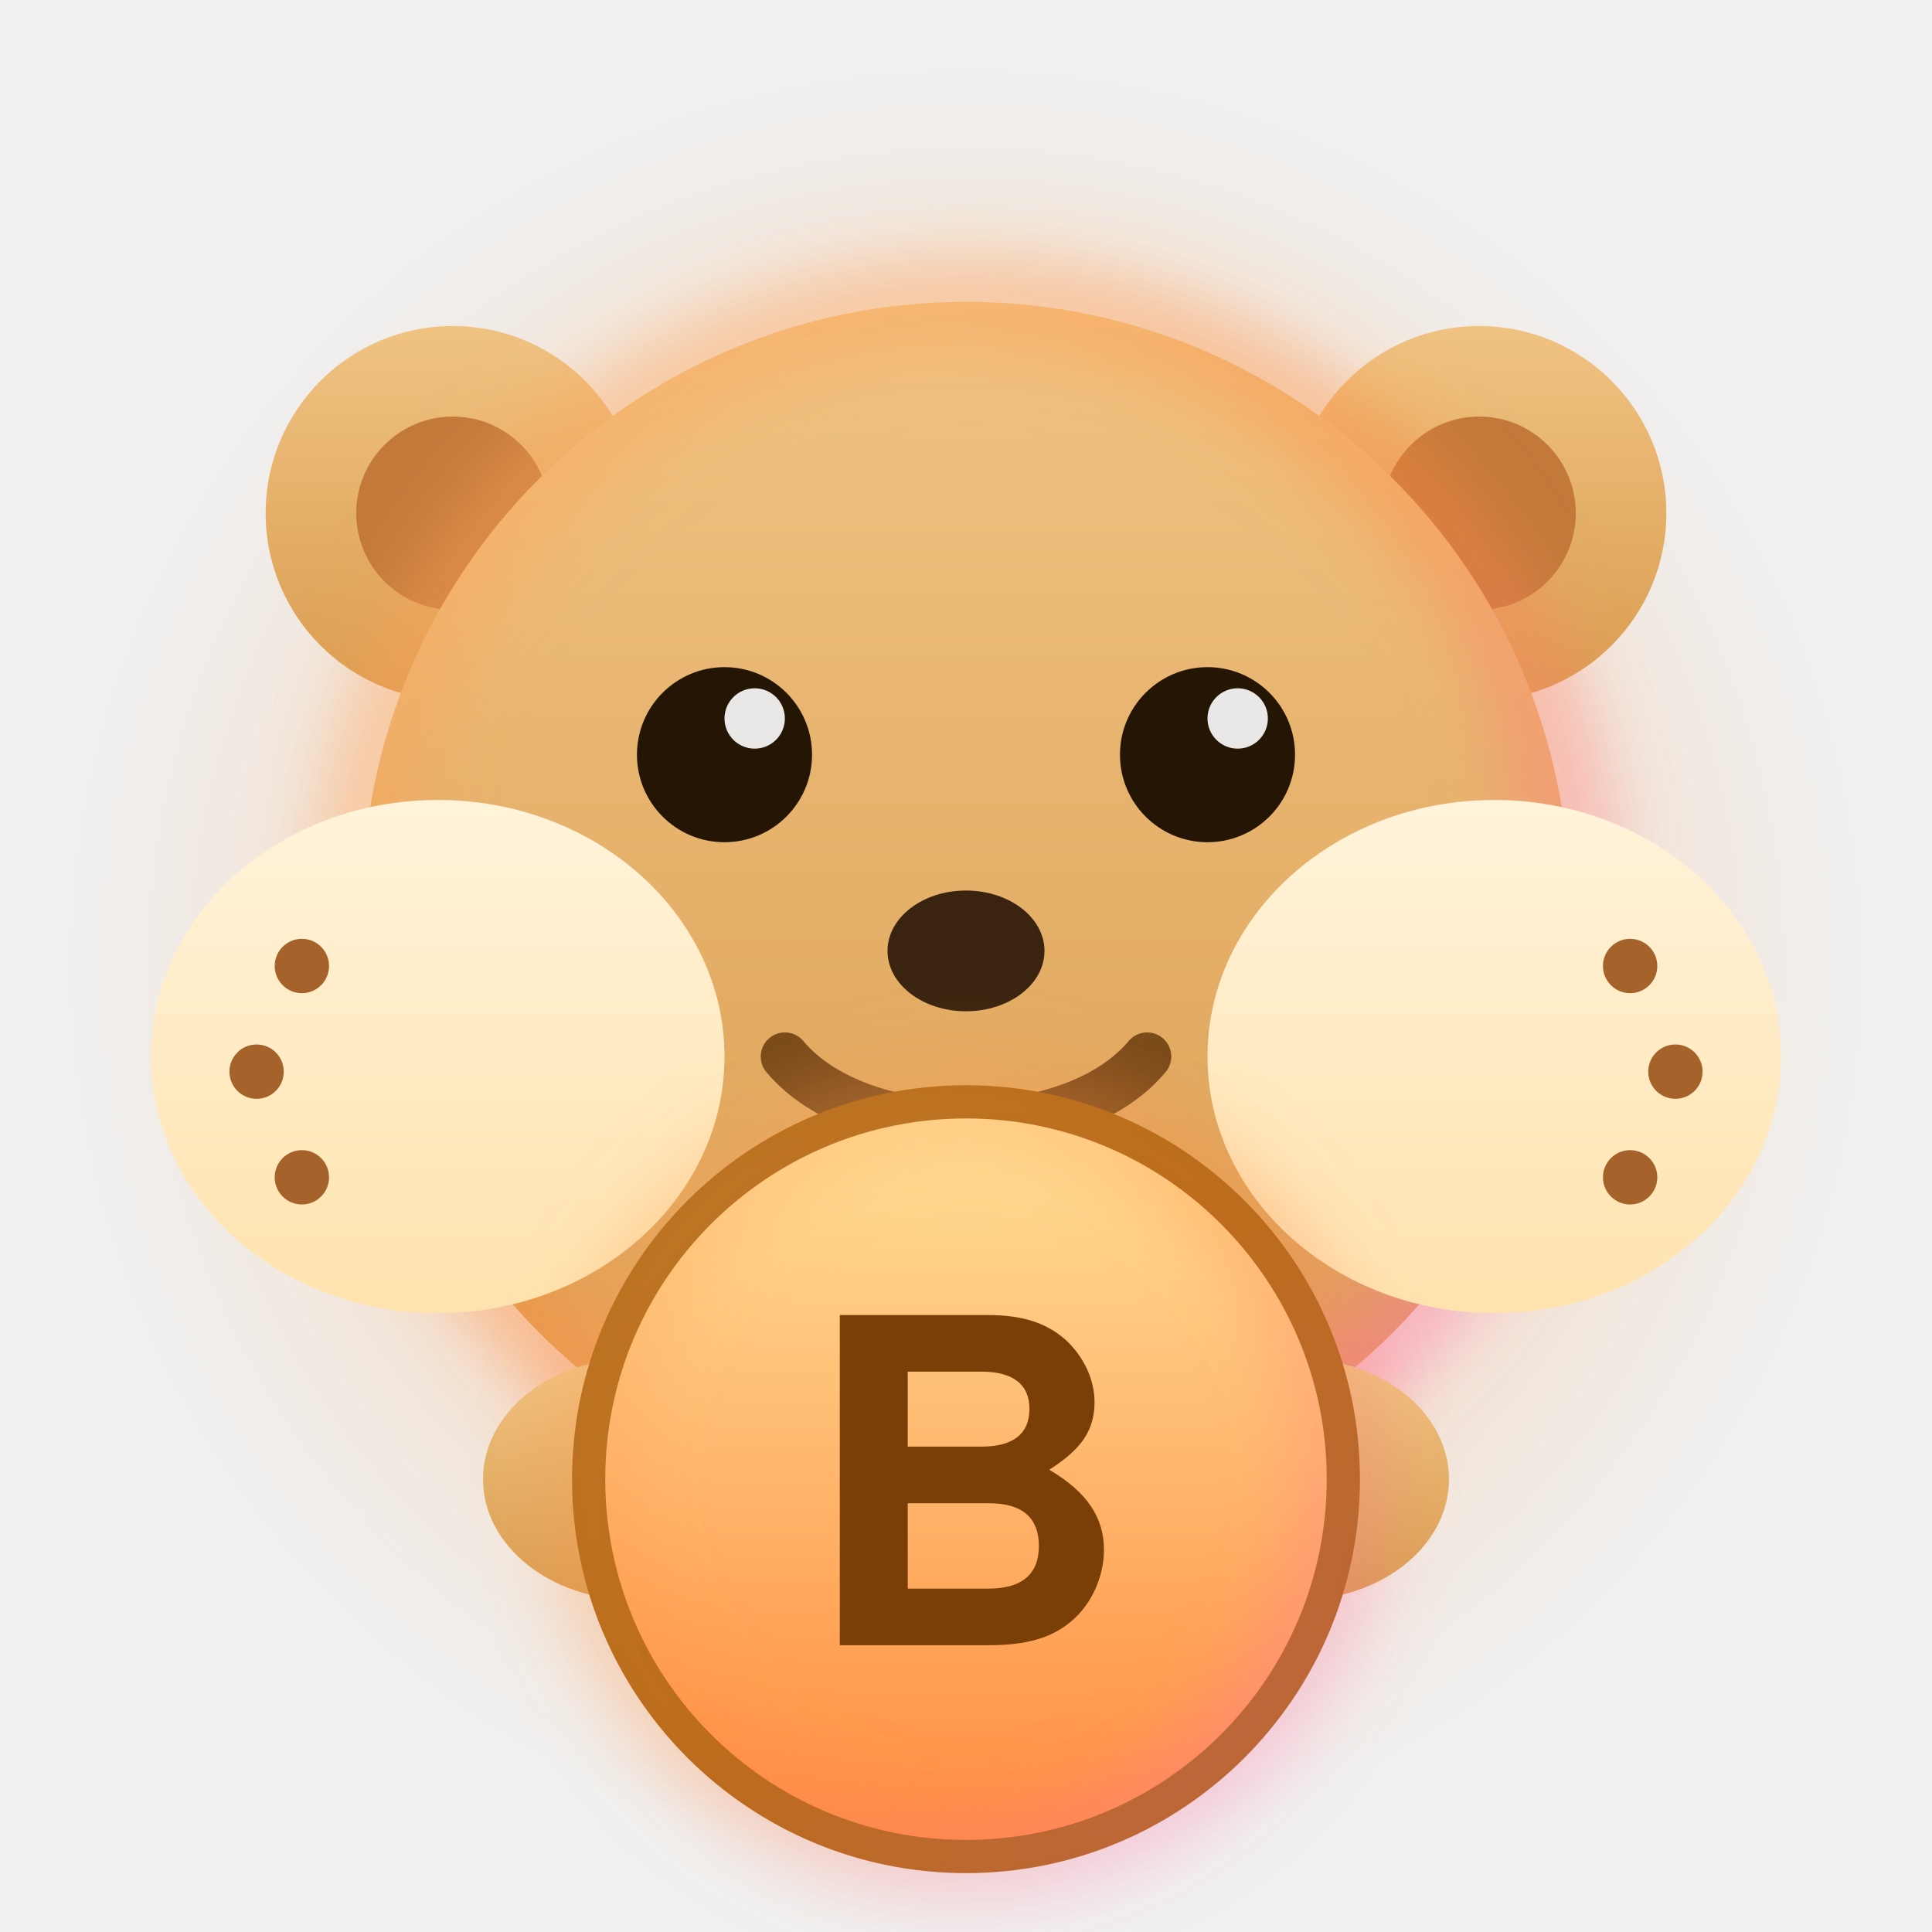
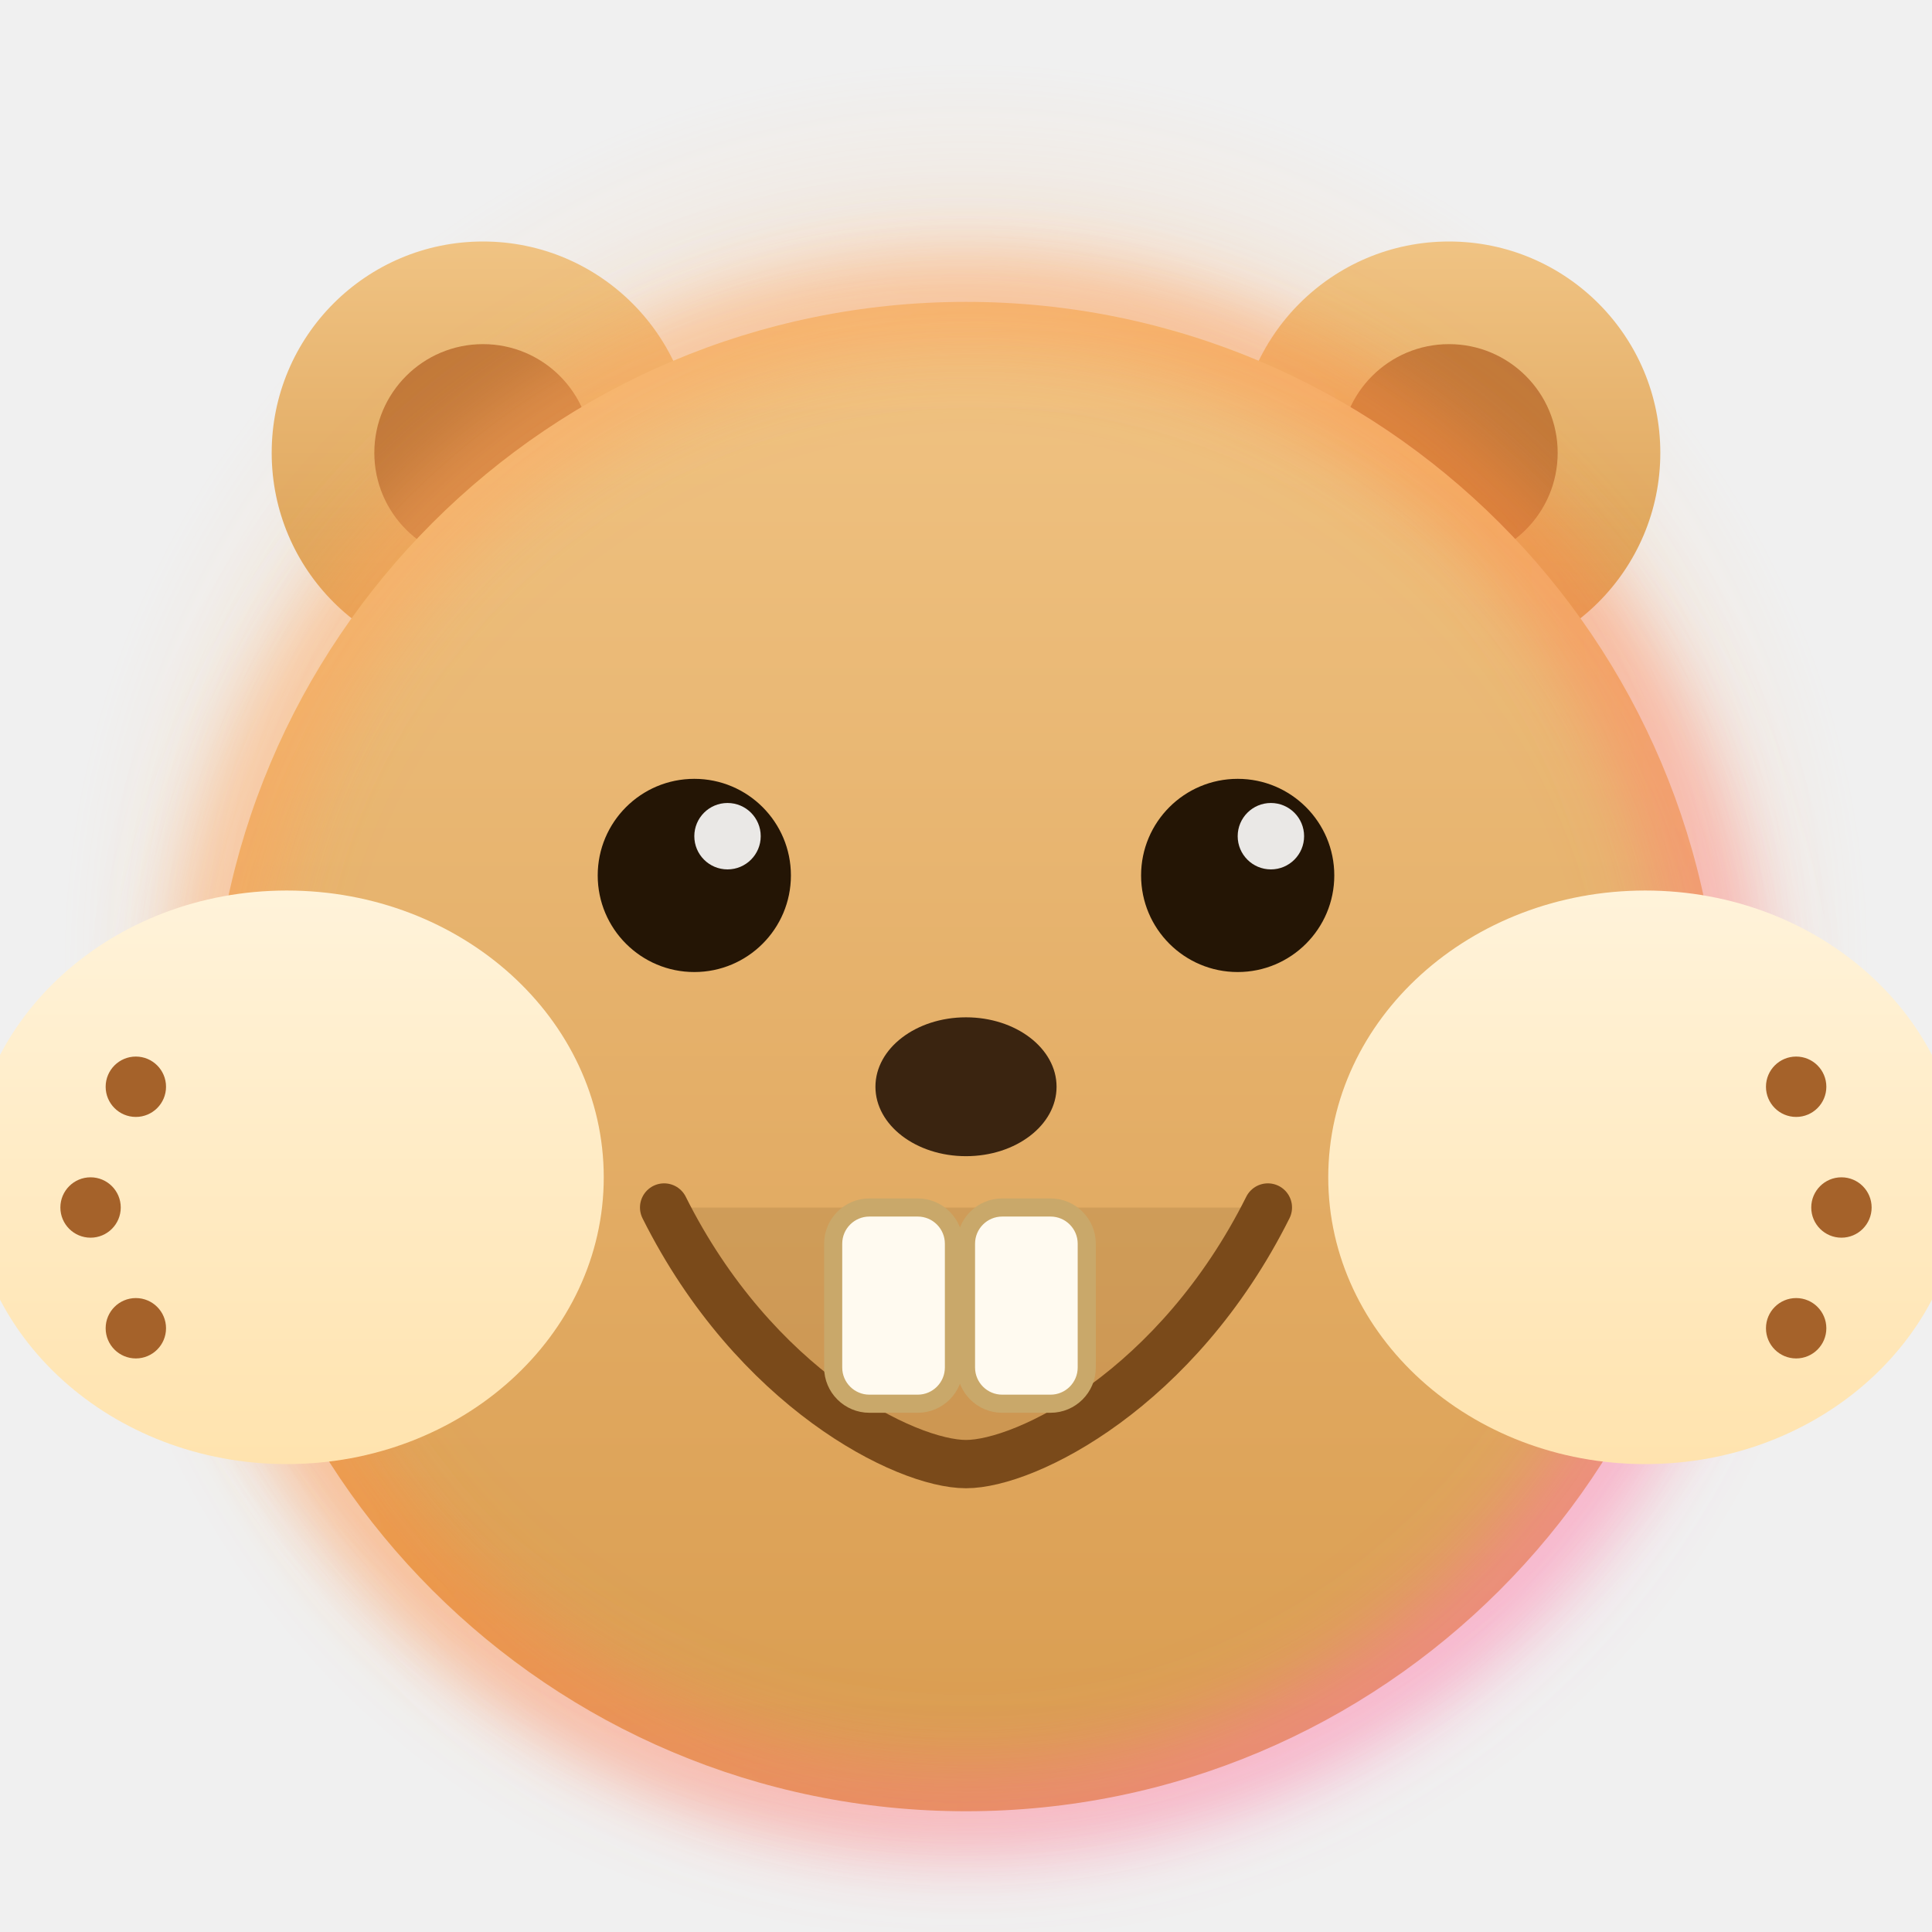
<svg xmlns="http://www.w3.org/2000/svg" viewBox="0 0 64 64" role="img" aria-label="Billions Earn">
  <defs>
    <linearGradient id="fur" x1="0" y1="0" x2="0" y2="1">
      <stop offset="0" stop-color="#f0c383" />
      <stop offset="1" stop-color="#d99c4f" />
    </linearGradient>
    <linearGradient id="cheek" x1="0" y1="0" x2="0" y2="1">
      <stop offset="0" stop-color="#fff3da" />
      <stop offset="1" stop-color="#ffe3ae" />
-     </linearGradient>
-     <linearGradient id="coin" x1="0" y1="0" x2="0" y2="1">
-       <stop offset="0" stop-color="#ffe19a" />
-       <stop offset="1" stop-color="#ff8a3d" />
    </linearGradient>
    <radialGradient id="glow" cx="0.5" cy="0.5" r="0.5">
      <stop offset="0" stop-color="#ffb066" stop-opacity="0.6" />
      <stop offset="1" stop-color="#ffb066" stop-opacity="0" />
    </radialGradient>
    <linearGradient id="neon" x1="0" y1="0" x2="1" y2="1">
      <stop offset="0" stop-color="#ffb066" />
      <stop offset="0.5" stop-color="#ff8a3d" />
      <stop offset="1" stop-color="#ff6bd6" />
    </linearGradient>
    <filter id="neonBlur" x="-50%" y="-50%" width="200%" height="200%">
      <feGaussianBlur stdDeviation="1.4" />
    </filter>
  </defs>
  <circle cx="32" cy="32" r="30" fill="url(#glow)" />
-   <circle cx="15" cy="17" r="6.2" fill="url(#fur)" />
-   <circle cx="15" cy="17" r="3.2" fill="#c2793a" />
-   <circle cx="49" cy="17" r="6.2" fill="url(#fur)" />
-   <circle cx="49" cy="17" r="3.2" fill="#c2793a" />
-   <circle cx="32" cy="30" r="20" fill="url(#fur)" />
-   <circle cx="32" cy="30" r="20" fill="none" stroke="url(#neon)" stroke-width="1.6" filter="url(#neonBlur)" opacity="0.85" />
-   <ellipse cx="14.5" cy="35" rx="9.5" ry="8.5" fill="url(#cheek)" />
-   <ellipse cx="49.5" cy="35" rx="9.5" ry="8.5" fill="url(#cheek)" />
-   <circle cx="10" cy="32" r="0.9" fill="#a5622a" />
-   <circle cx="8.5" cy="35.5" r="0.9" fill="#a5622a" />
-   <circle cx="10" cy="39" r="0.9" fill="#a5622a" />
-   <circle cx="54" cy="32" r="0.9" fill="#a5622a" />
-   <circle cx="55.5" cy="35.5" r="0.9" fill="#a5622a" />
-   <circle cx="54" cy="39" r="0.9" fill="#a5622a" />
-   <circle cx="24" cy="25" r="2.9" fill="#241505" />
-   <circle cx="25" cy="23.8" r="1" fill="#fff" opacity="0.9" />
-   <circle cx="40" cy="25" r="2.9" fill="#241505" />
-   <circle cx="41" cy="23.8" r="1" fill="#fff" opacity="0.9" />
-   <ellipse cx="32" cy="31.5" rx="2.6" ry="2" fill="#3a2410" />
-   <path d="M26 35c2.5 3 9.5 3 12 0" stroke="#7a4a1a" stroke-width="1.6" fill="none" stroke-linecap="round" />
-   <ellipse cx="21" cy="49" rx="5" ry="4" fill="url(#fur)" />
-   <ellipse cx="43" cy="49" rx="5" ry="4" fill="url(#fur)" />
-   <circle cx="32" cy="49" r="12.5" fill="url(#coin)" stroke="#a5620f" stroke-width="1.1" />
-   <circle cx="32" cy="49" r="12.5" fill="none" stroke="url(#neon)" stroke-width="1.2" filter="url(#neonBlur)" opacity="0.8" />
-   <text x="32" y="54.5" text-anchor="middle" font-family="-apple-system,Helvetica,Arial,sans-serif" font-weight="800" font-size="15" fill="#7a3f06">B</text>
+   <circle cx="16" cy="15" r="7" fill="url(#fur)" />
+   <circle cx="16" cy="15" r="3.6" fill="#c2793a" />
+   <circle cx="48" cy="15" r="7" fill="url(#fur)" />
+   <circle cx="48" cy="15" r="3.6" fill="#c2793a" />
+   <circle cx="32" cy="35" r="25" fill="url(#fur)" />
+   <circle cx="32" cy="35" r="25" fill="none" stroke="url(#neon)" stroke-width="1.8" filter="url(#neonBlur)" opacity="0.85" />
+   <ellipse cx="9.5" cy="39" rx="10.5" ry="9.5" fill="url(#cheek)" />
+   <ellipse cx="54.5" cy="39" rx="10.5" ry="9.5" fill="url(#cheek)" />
+   <circle cx="4.5" cy="36" r="1" fill="#a5622a" />
+   <circle cx="3" cy="40" r="1" fill="#a5622a" />
+   <circle cx="4.5" cy="44" r="1" fill="#a5622a" />
+   <circle cx="59.5" cy="36" r="1" fill="#a5622a" />
+   <circle cx="61" cy="40" r="1" fill="#a5622a" />
+   <circle cx="59.5" cy="44" r="1" fill="#a5622a" />
+   <circle cx="23" cy="29" r="3.2" fill="#241505" />
+   <circle cx="24.1" cy="27.7" r="1.1" fill="#fff" opacity="0.9" />
+   <circle cx="41" cy="29" r="3.2" fill="#241505" />
+   <circle cx="42.1" cy="27.7" r="1.1" fill="#fff" opacity="0.9" />
+   <ellipse cx="32" cy="36" rx="3" ry="2.3" fill="#3a2410" />
+   <path d="M22 40c3 6 8 8.5 10 8.5s7-2.5 10-8.5" stroke="#7a4a1a" stroke-width="1.6" fill="#4a2a10" fill-opacity="0.12" stroke-linecap="round" stroke-linejoin="round" />
+   <rect x="27.6" y="40" width="4" height="6.5" rx="1.2" fill="#fffaf0" stroke="#c9a86a" stroke-width="0.6" />
+   <rect x="32" y="40" width="4" height="6.5" rx="1.2" fill="#fffaf0" stroke="#c9a86a" stroke-width="0.6" />
</svg>
